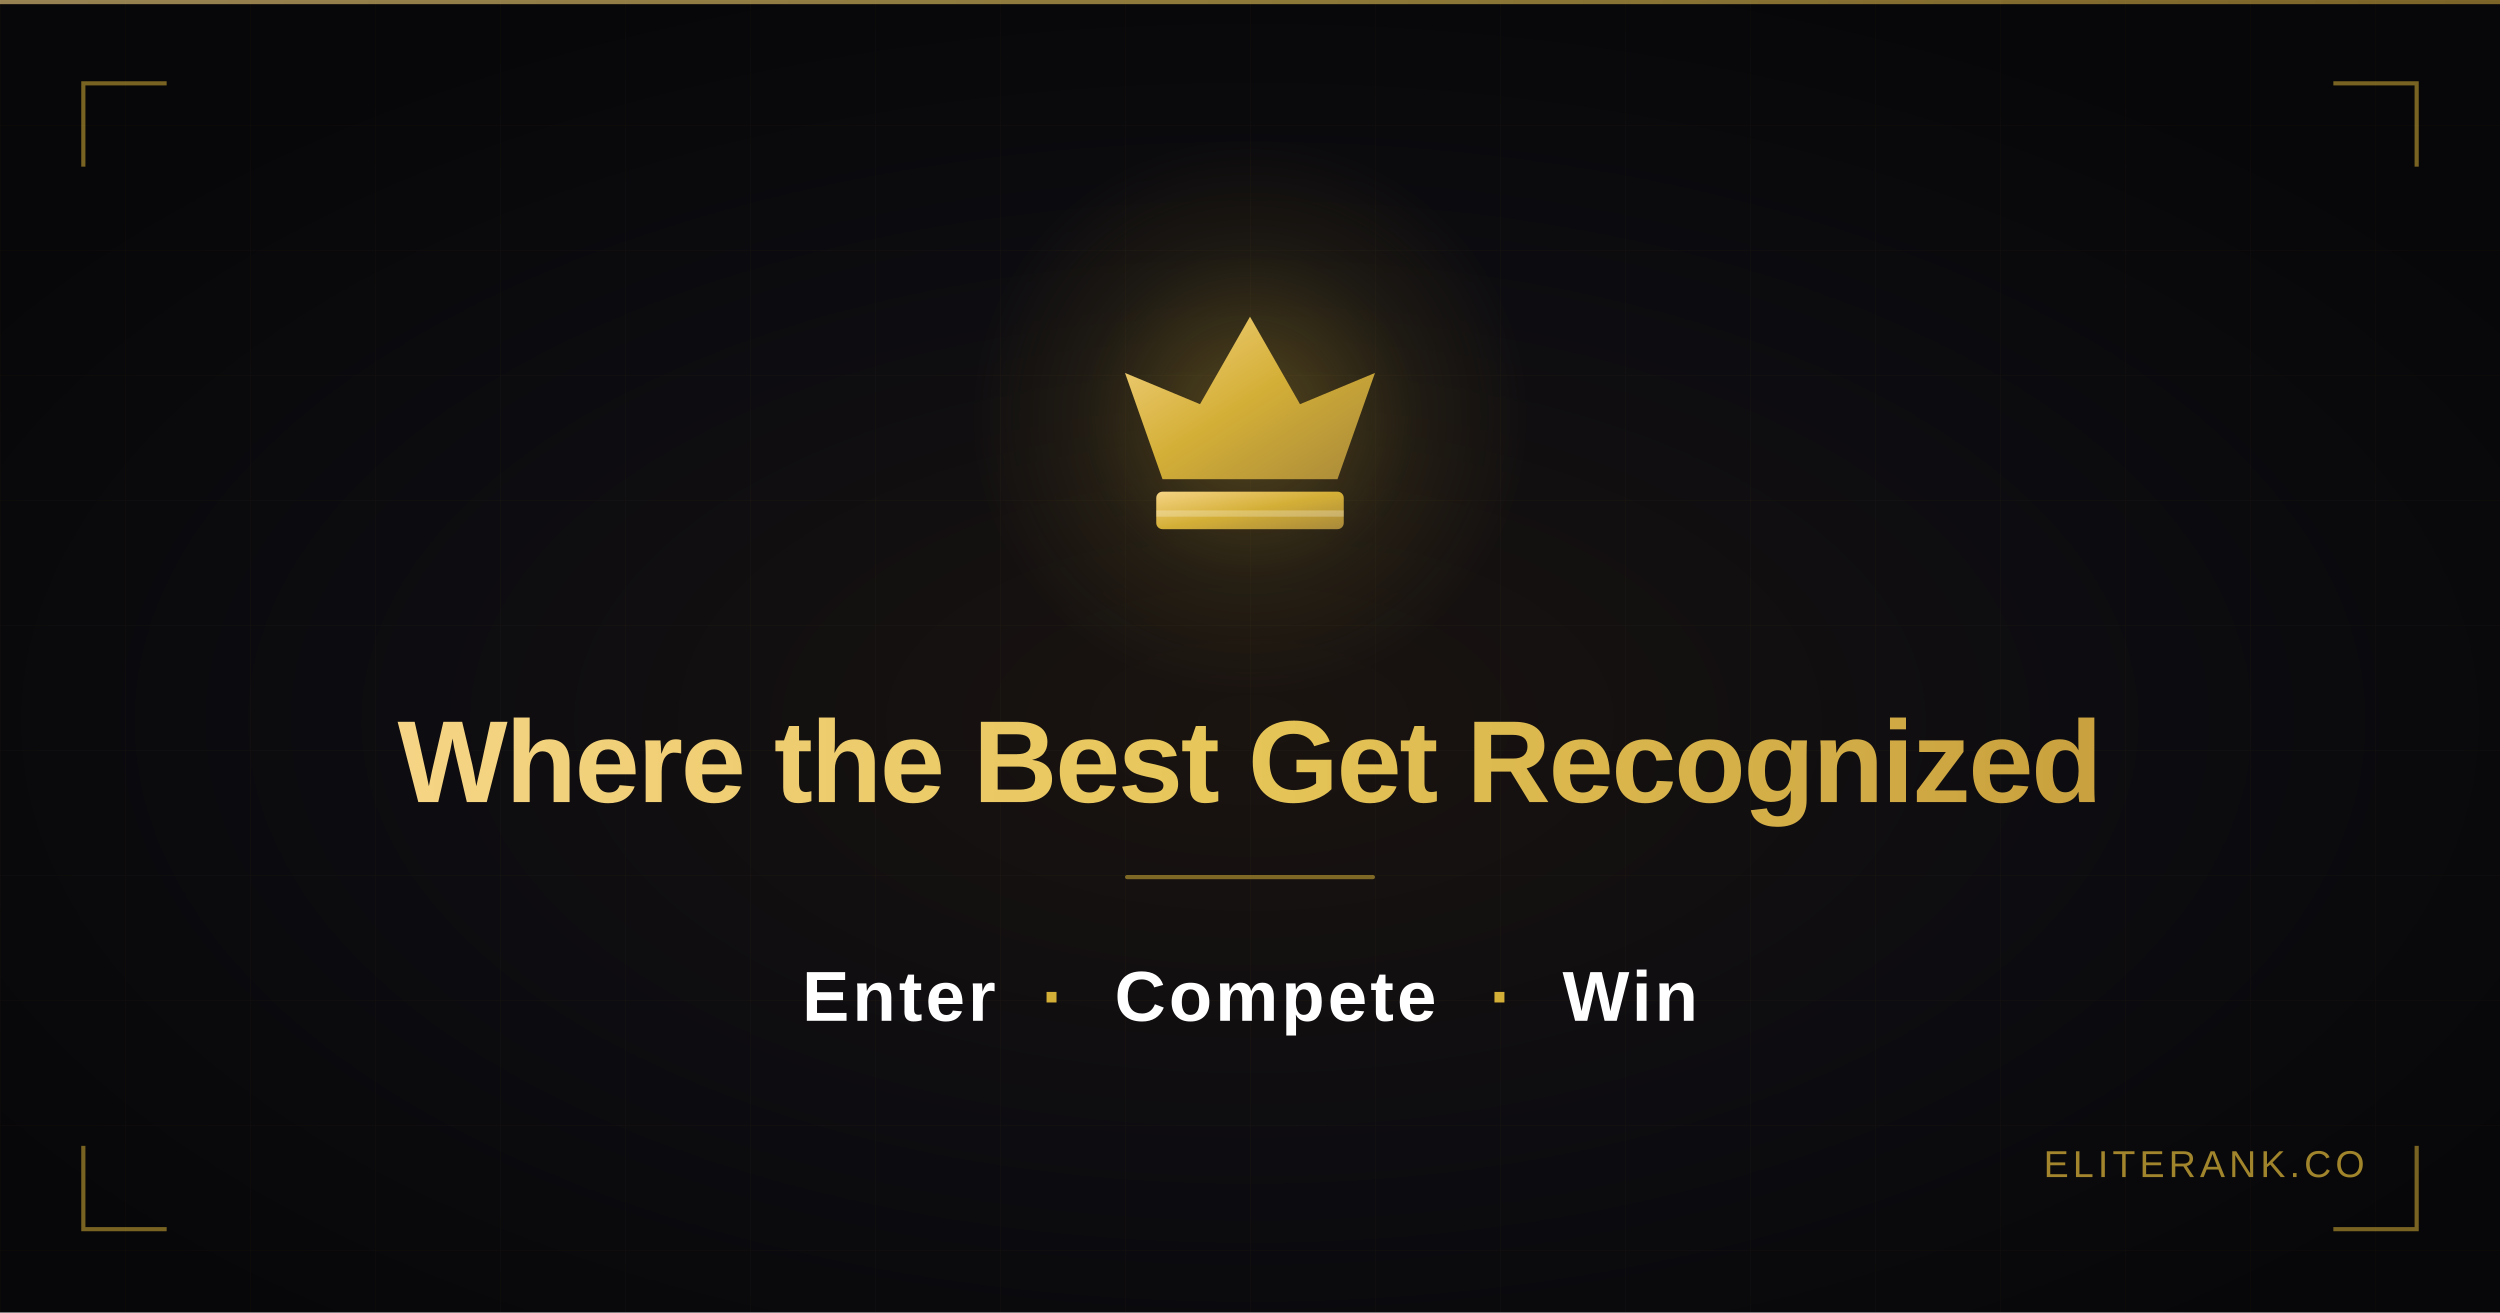
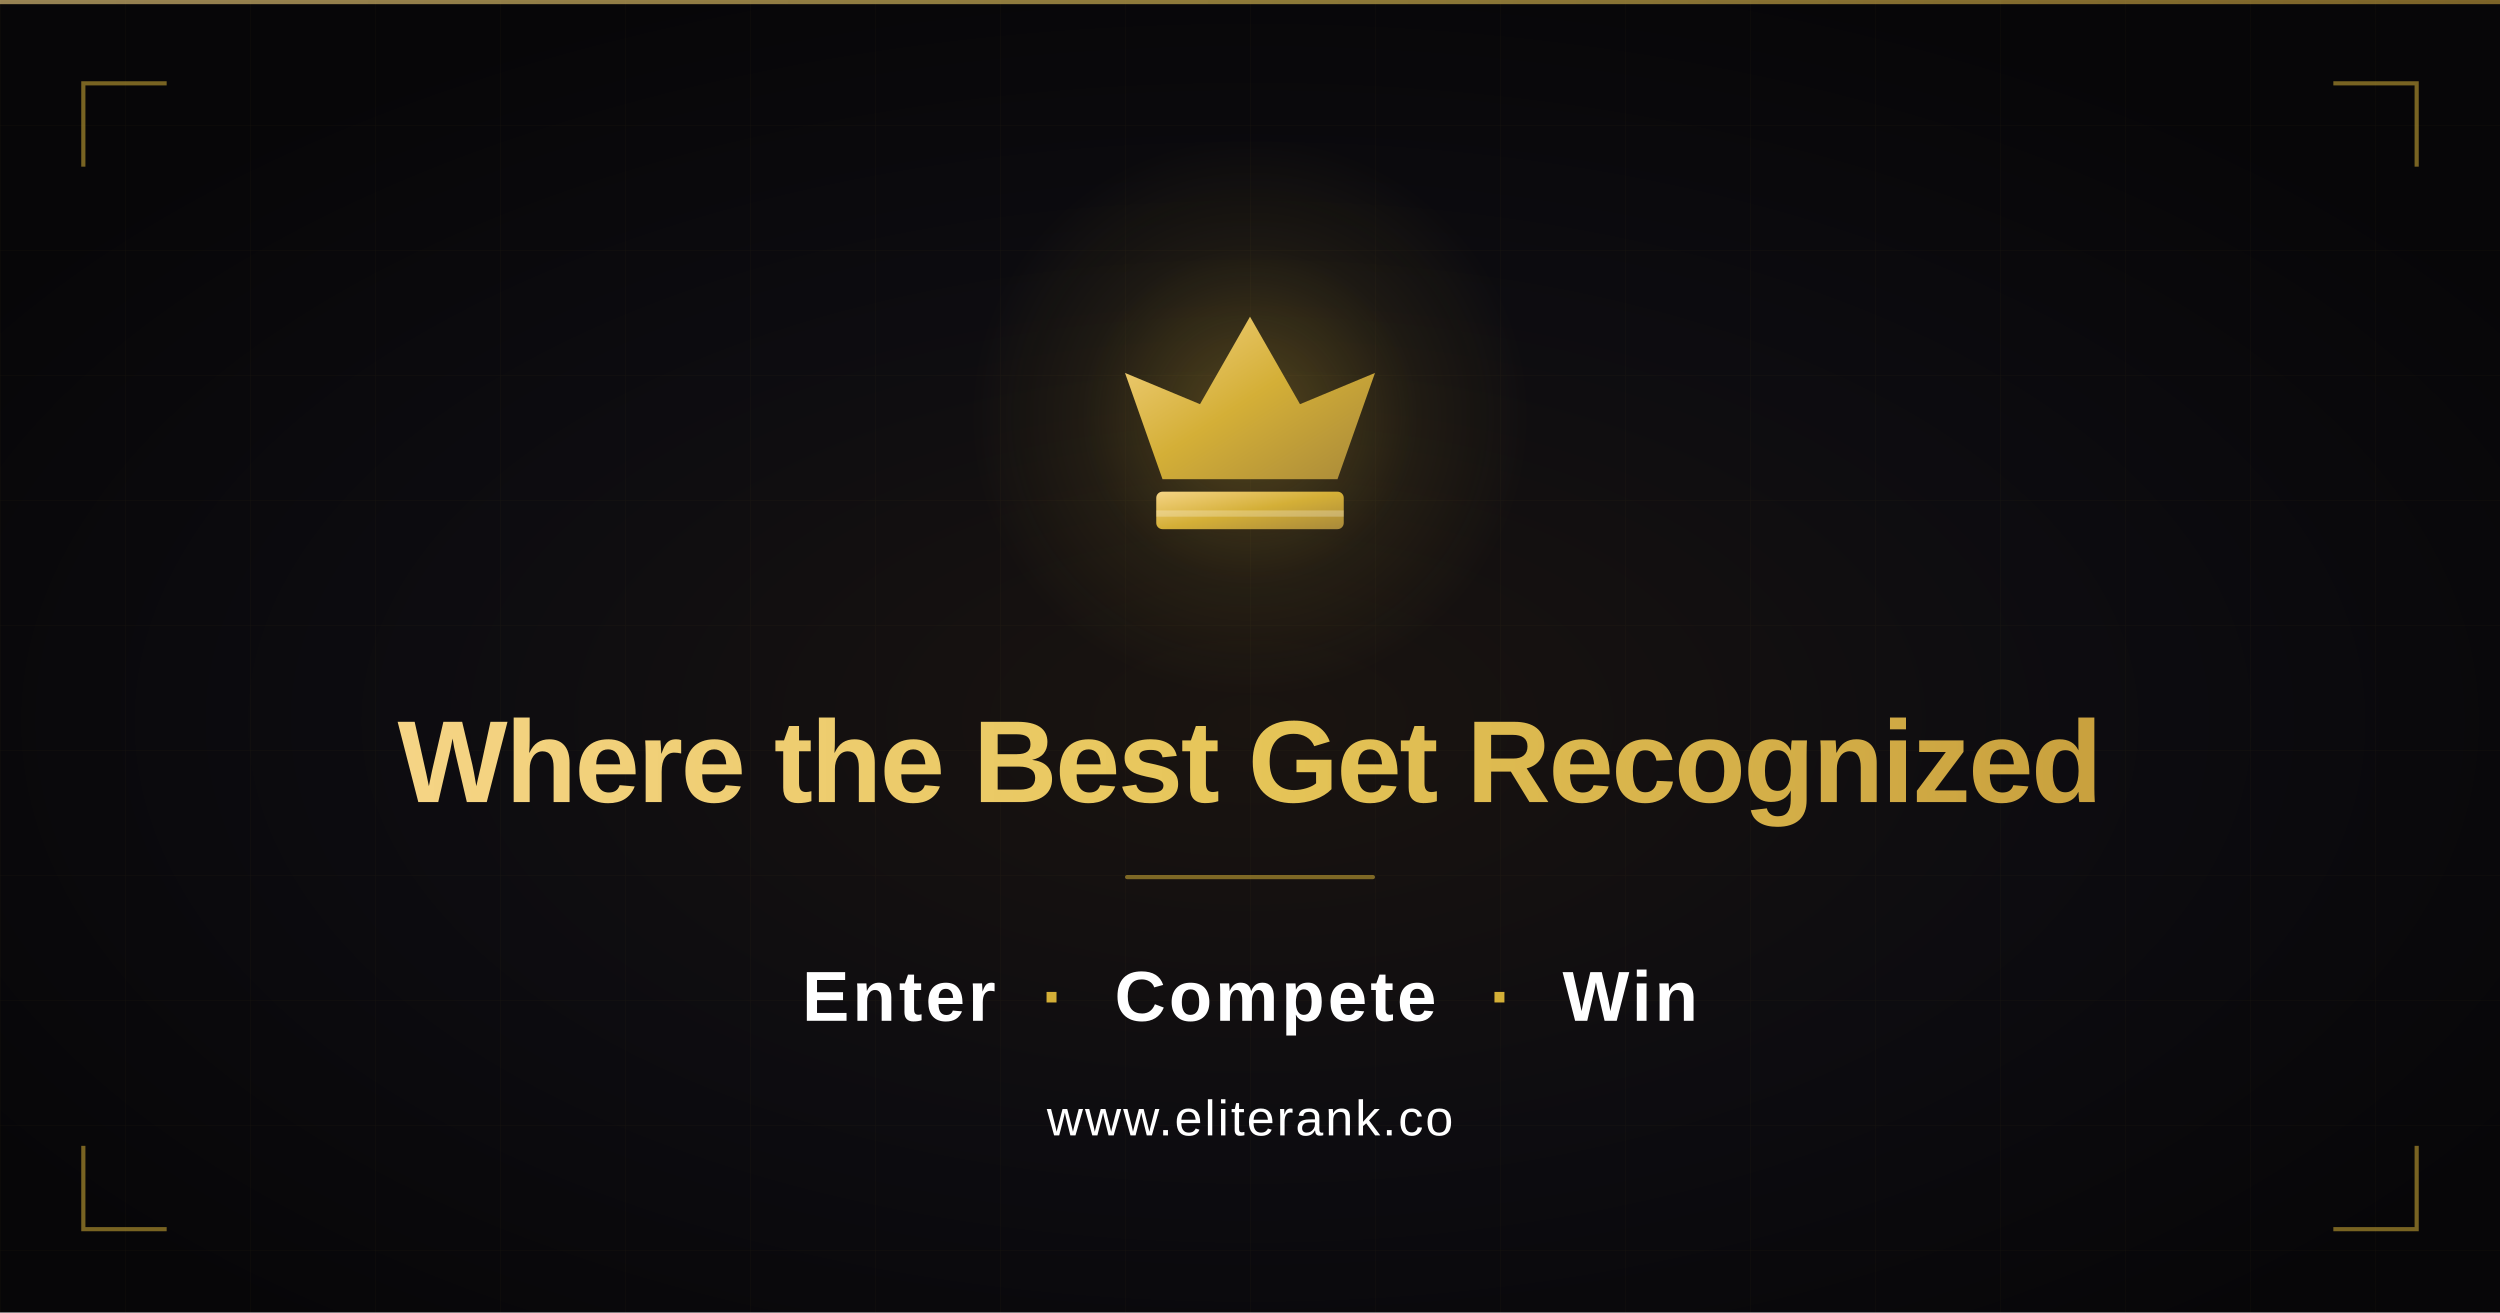
<svg xmlns="http://www.w3.org/2000/svg" width="1200" height="630" viewBox="0 0 1200 630">
  <defs>
    <radialGradient id="bg-glow" cx="50%" cy="55%" r="60%">
      <stop offset="0%" stop-color="#1a1410" stop-opacity="1" />
      <stop offset="55%" stop-color="#0d0c10" stop-opacity="1" />
      <stop offset="100%" stop-color="#070608" stop-opacity="1" />
    </radialGradient>
    <linearGradient id="gold-text" x1="0%" y1="0%" x2="100%" y2="0%">
      <stop offset="0%" stop-color="#f5d485" />
      <stop offset="50%" stop-color="#e6c558" />
      <stop offset="100%" stop-color="#c9a13e" />
    </linearGradient>
    <linearGradient id="gold-crown" x1="0%" y1="0%" x2="100%" y2="100%">
      <stop offset="0%" stop-color="#f5d485" />
      <stop offset="50%" stop-color="#d4af37" />
      <stop offset="100%" stop-color="#a8893a" />
    </linearGradient>
    <pattern id="grid" width="60" height="60" patternUnits="userSpaceOnUse">
      <path d="M 60 0 L 0 0 0 60" fill="none" stroke="#d4af37" stroke-width="0.4" stroke-opacity="0.06" />
    </pattern>
    <radialGradient id="crown-glow" cx="50%" cy="50%" r="50%">
      <stop offset="0%" stop-color="#d4af37" stop-opacity="0.35" />
      <stop offset="60%" stop-color="#d4af37" stop-opacity="0.08" />
      <stop offset="100%" stop-color="#d4af37" stop-opacity="0" />
    </radialGradient>
  </defs>
  <rect width="1200" height="630" fill="url(#bg-glow)" />
  <rect width="1200" height="630" fill="url(#grid)" />
  <rect x="0" y="0" width="1200" height="2" fill="url(#gold-text)" opacity="0.6" />
  <g stroke="#d4af37" stroke-width="2" fill="none" stroke-opacity="0.55">
    <path d="M 40 80 L 40 40 L 80 40" />
    <path d="M 1120 40 L 1160 40 L 1160 80" />
    <path d="M 40 550 L 40 590 L 80 590" />
    <path d="M 1120 590 L 1160 590 L 1160 550" />
  </g>
  <circle cx="600" cy="200" r="135" fill="url(#crown-glow)" />
  <g transform="translate(528, 140) scale(6)">
    <path d="M12 2L16 9L22 6.5L19 15H5L2 6.5L8 9L12 2Z" fill="url(#gold-crown)" />
    <rect x="4.5" y="16" width="15" height="3" rx="0.5" fill="url(#gold-crown)" />
    <rect x="4.5" y="17.5" width="15" height="0.5" fill="#ffffff" fill-opacity="0.25" />
  </g>
  <text x="600" y="385" text-anchor="middle" font-family="'Liberation Sans', 'DejaVu Sans', 'Inter', 'SF Pro Display', system-ui, -apple-system, sans-serif" font-size="56" font-weight="bold" fill="url(#gold-text)" letter-spacing="-1">
    Where the Best Get Recognized
  </text>
  <rect x="540" y="420" width="120" height="2" rx="1" fill="#d4af37" opacity="0.55" />
  <g font-family="'Liberation Sans', 'DejaVu Sans', 'Inter', 'SF Pro Display', system-ui, -apple-system, sans-serif" font-size="34" font-weight="bold" letter-spacing="1.5">
    <text x="385" y="490" fill="#ffffff">Enter</text>
    <text x="500" y="490" fill="#d4af37">·</text>
    <text x="535" y="490" fill="#ffffff">Compete</text>
    <text x="715" y="490" fill="#d4af37">·</text>
    <text x="750" y="490" fill="#ffffff">Win</text>
  </g>
-   <text x="1135" y="565" text-anchor="end" font-family="'Liberation Sans', 'DejaVu Sans', 'Inter', 'SF Pro Display', system-ui, -apple-system, sans-serif" font-size="18" font-weight="500" fill="#d4af37" fill-opacity="0.75" letter-spacing="2">
-     ELITERANK.CO
+   <text x="600" y="545" text-anchor="middle" font-family="'Liberation Sans', 'DejaVu Sans', 'Inter', 'SF Pro Display', system-ui, -apple-system, sans-serif" font-size="24" font-weight="500" fill="#ffffff" letter-spacing="1">
+     www.eliterank.co
  </text>
</svg>
